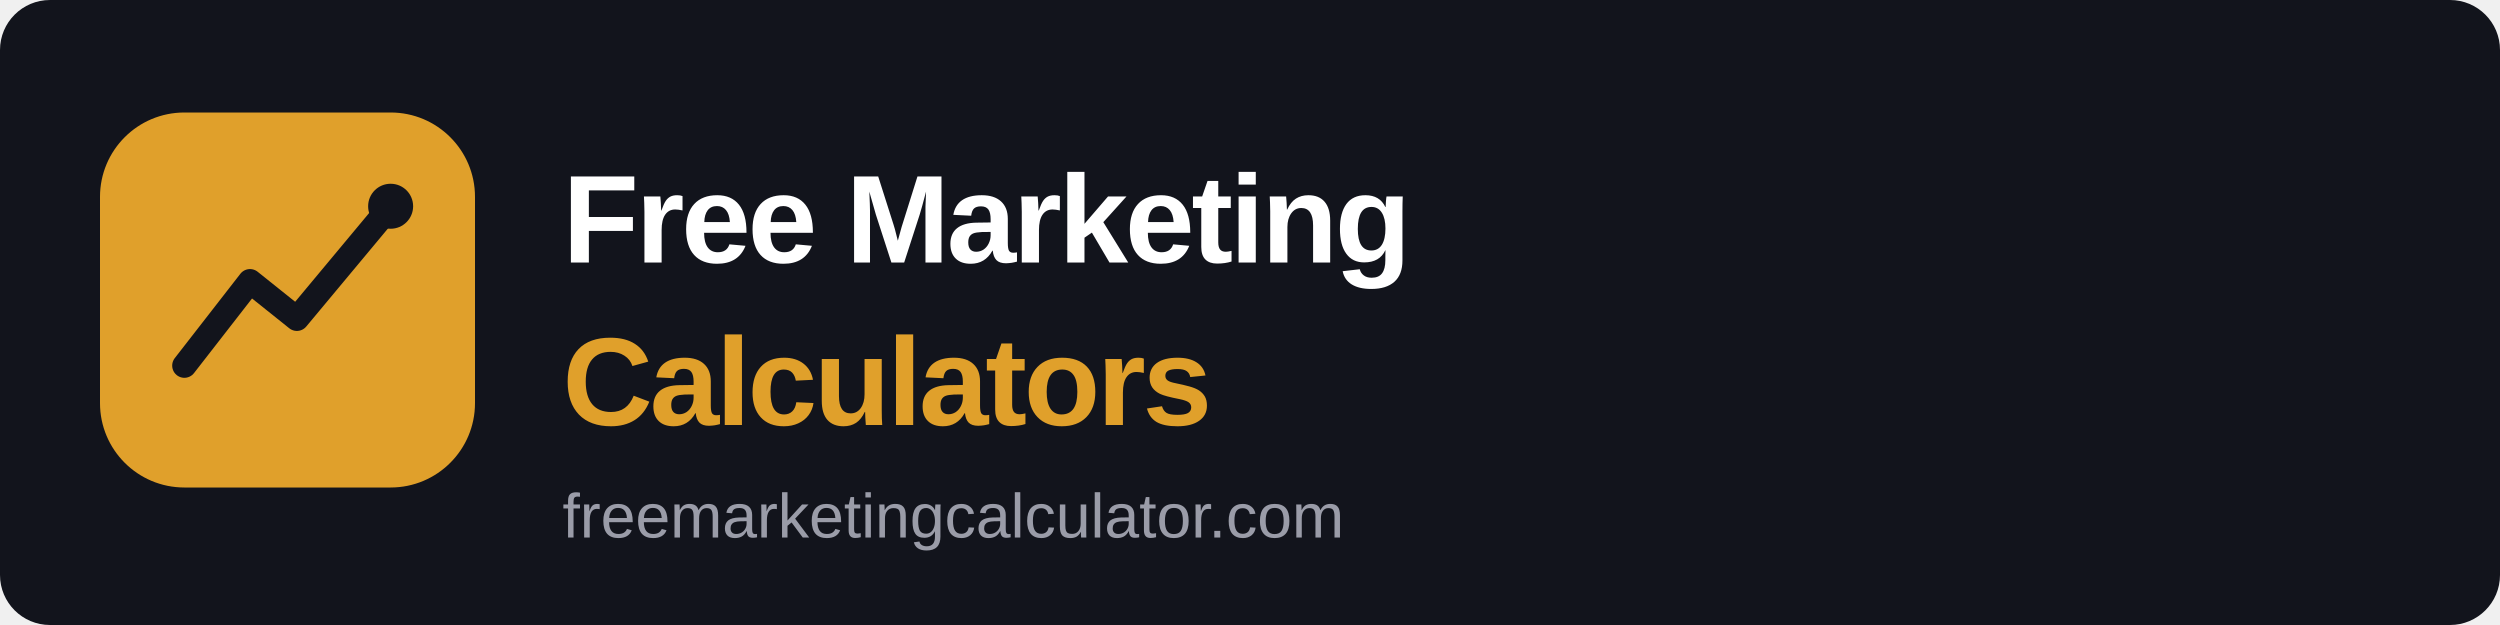
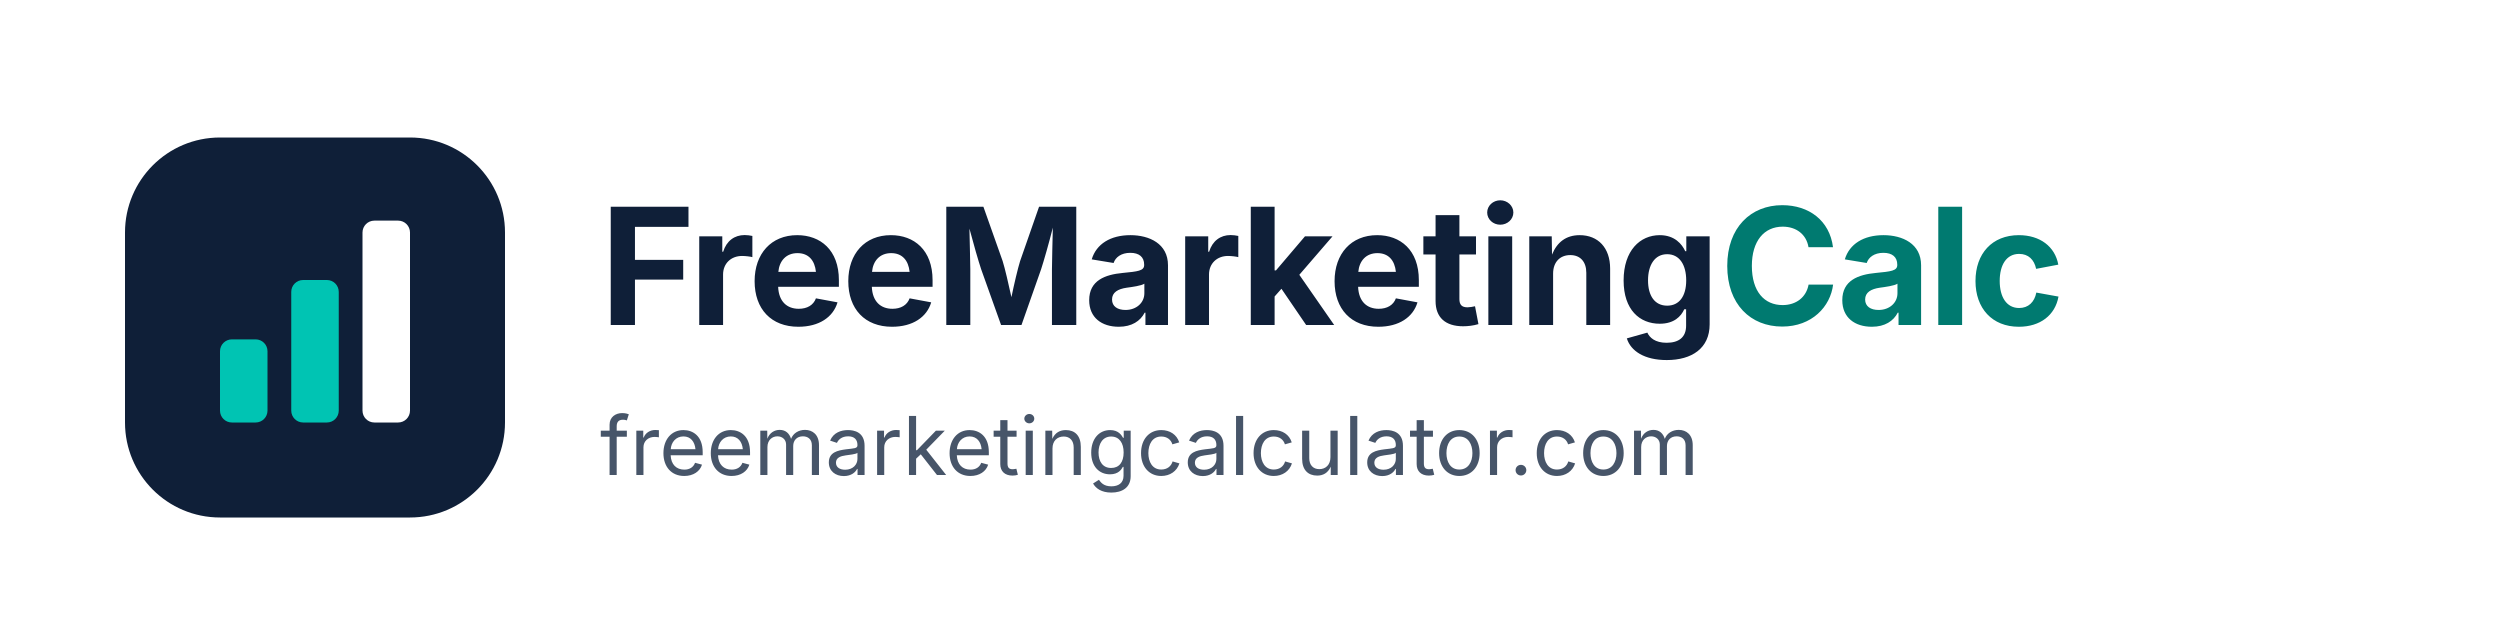
<svg xmlns="http://www.w3.org/2000/svg" width="400" height="100" viewBox="0 0 400 100">
-   <rect width="400" height="100" fill="#12141C" rx="8" />
-   <g transform="translate(16,18) scale(1.5)">
-     <rect width="40" height="40" rx="9" fill="#E0A02B" />
-     <path d="M9 27 L16 18 L21 22 L31 10" stroke="#12141C" stroke-width="2.6" stroke-linecap="round" stroke-linejoin="round" fill="none" />
-     <circle cx="31" cy="10" r="2.4" fill="#12141C" />
+   <rect width="400" height="100" fill="#FFFFFF" />
+   <g transform="translate(20,22) scale(1.9)">
+     <rect width="32" height="32" rx="8" fill="#0F1F38" />
+     <rect x="8" y="17" width="4" height="7" rx="1" fill="#00C4B3" />
+     <rect x="14" y="12" width="4" height="12" rx="1" fill="#00C4B3" />
+     <rect x="20" y="7" width="4" height="17" rx="1" fill="#fff" />
  </g>
-   <text x="90" y="42" font-family="Arial, sans-serif" font-size="20" font-weight="800" fill="#FFFFFF" letter-spacing="-0.5">Free Marketing</text>
-   <text x="90" y="68" font-family="Arial, sans-serif" font-size="20" font-weight="800" fill="#E0A02B" letter-spacing="-0.5">Calculators</text>
-   <text x="90" y="86" font-family="Arial, sans-serif" font-size="10" fill="#9A9CA8">freemarketingcalculator.com</text>
+   <text x="96" y="52" font-family="Inter, Arial, sans-serif" font-size="26" font-weight="700" fill="#0F1F38" letter-spacing="-0.5">FreeMarketing<tspan fill="#007A70">Calc</tspan>
+   </text>
+   <text x="96" y="76" font-family="Inter, Arial, sans-serif" font-size="13" fill="#475569">freemarketingcalculator.com</text>
</svg>
